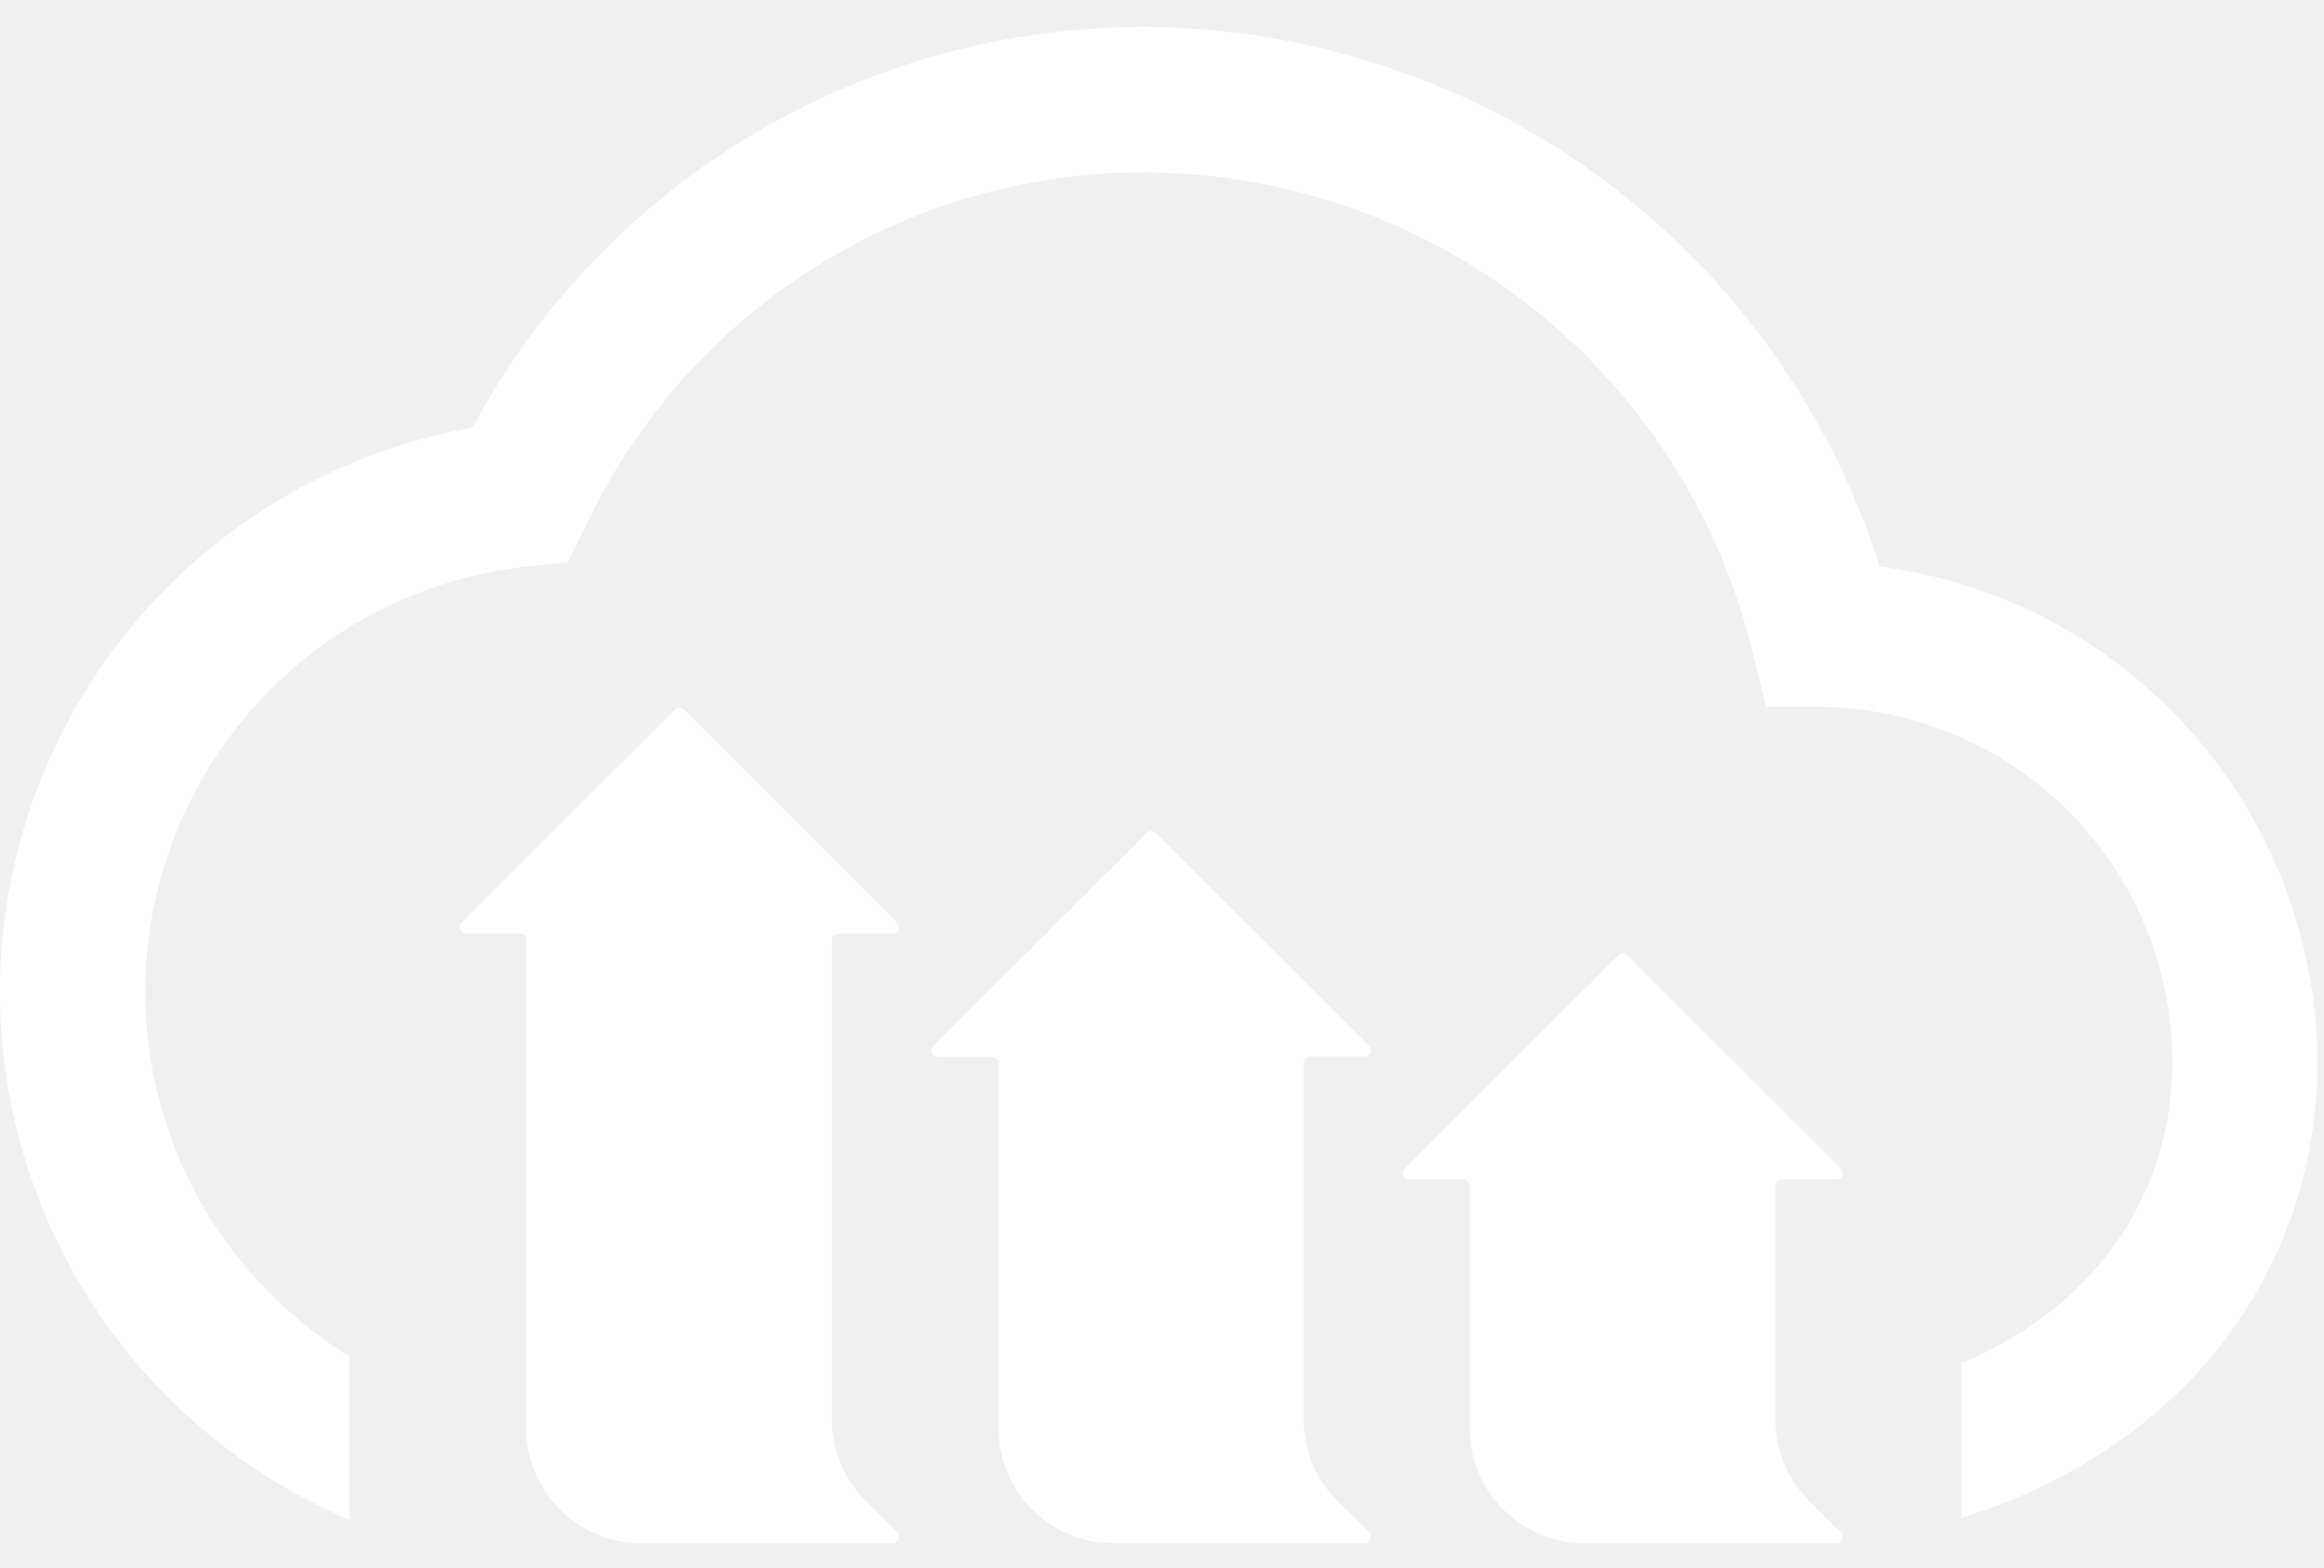
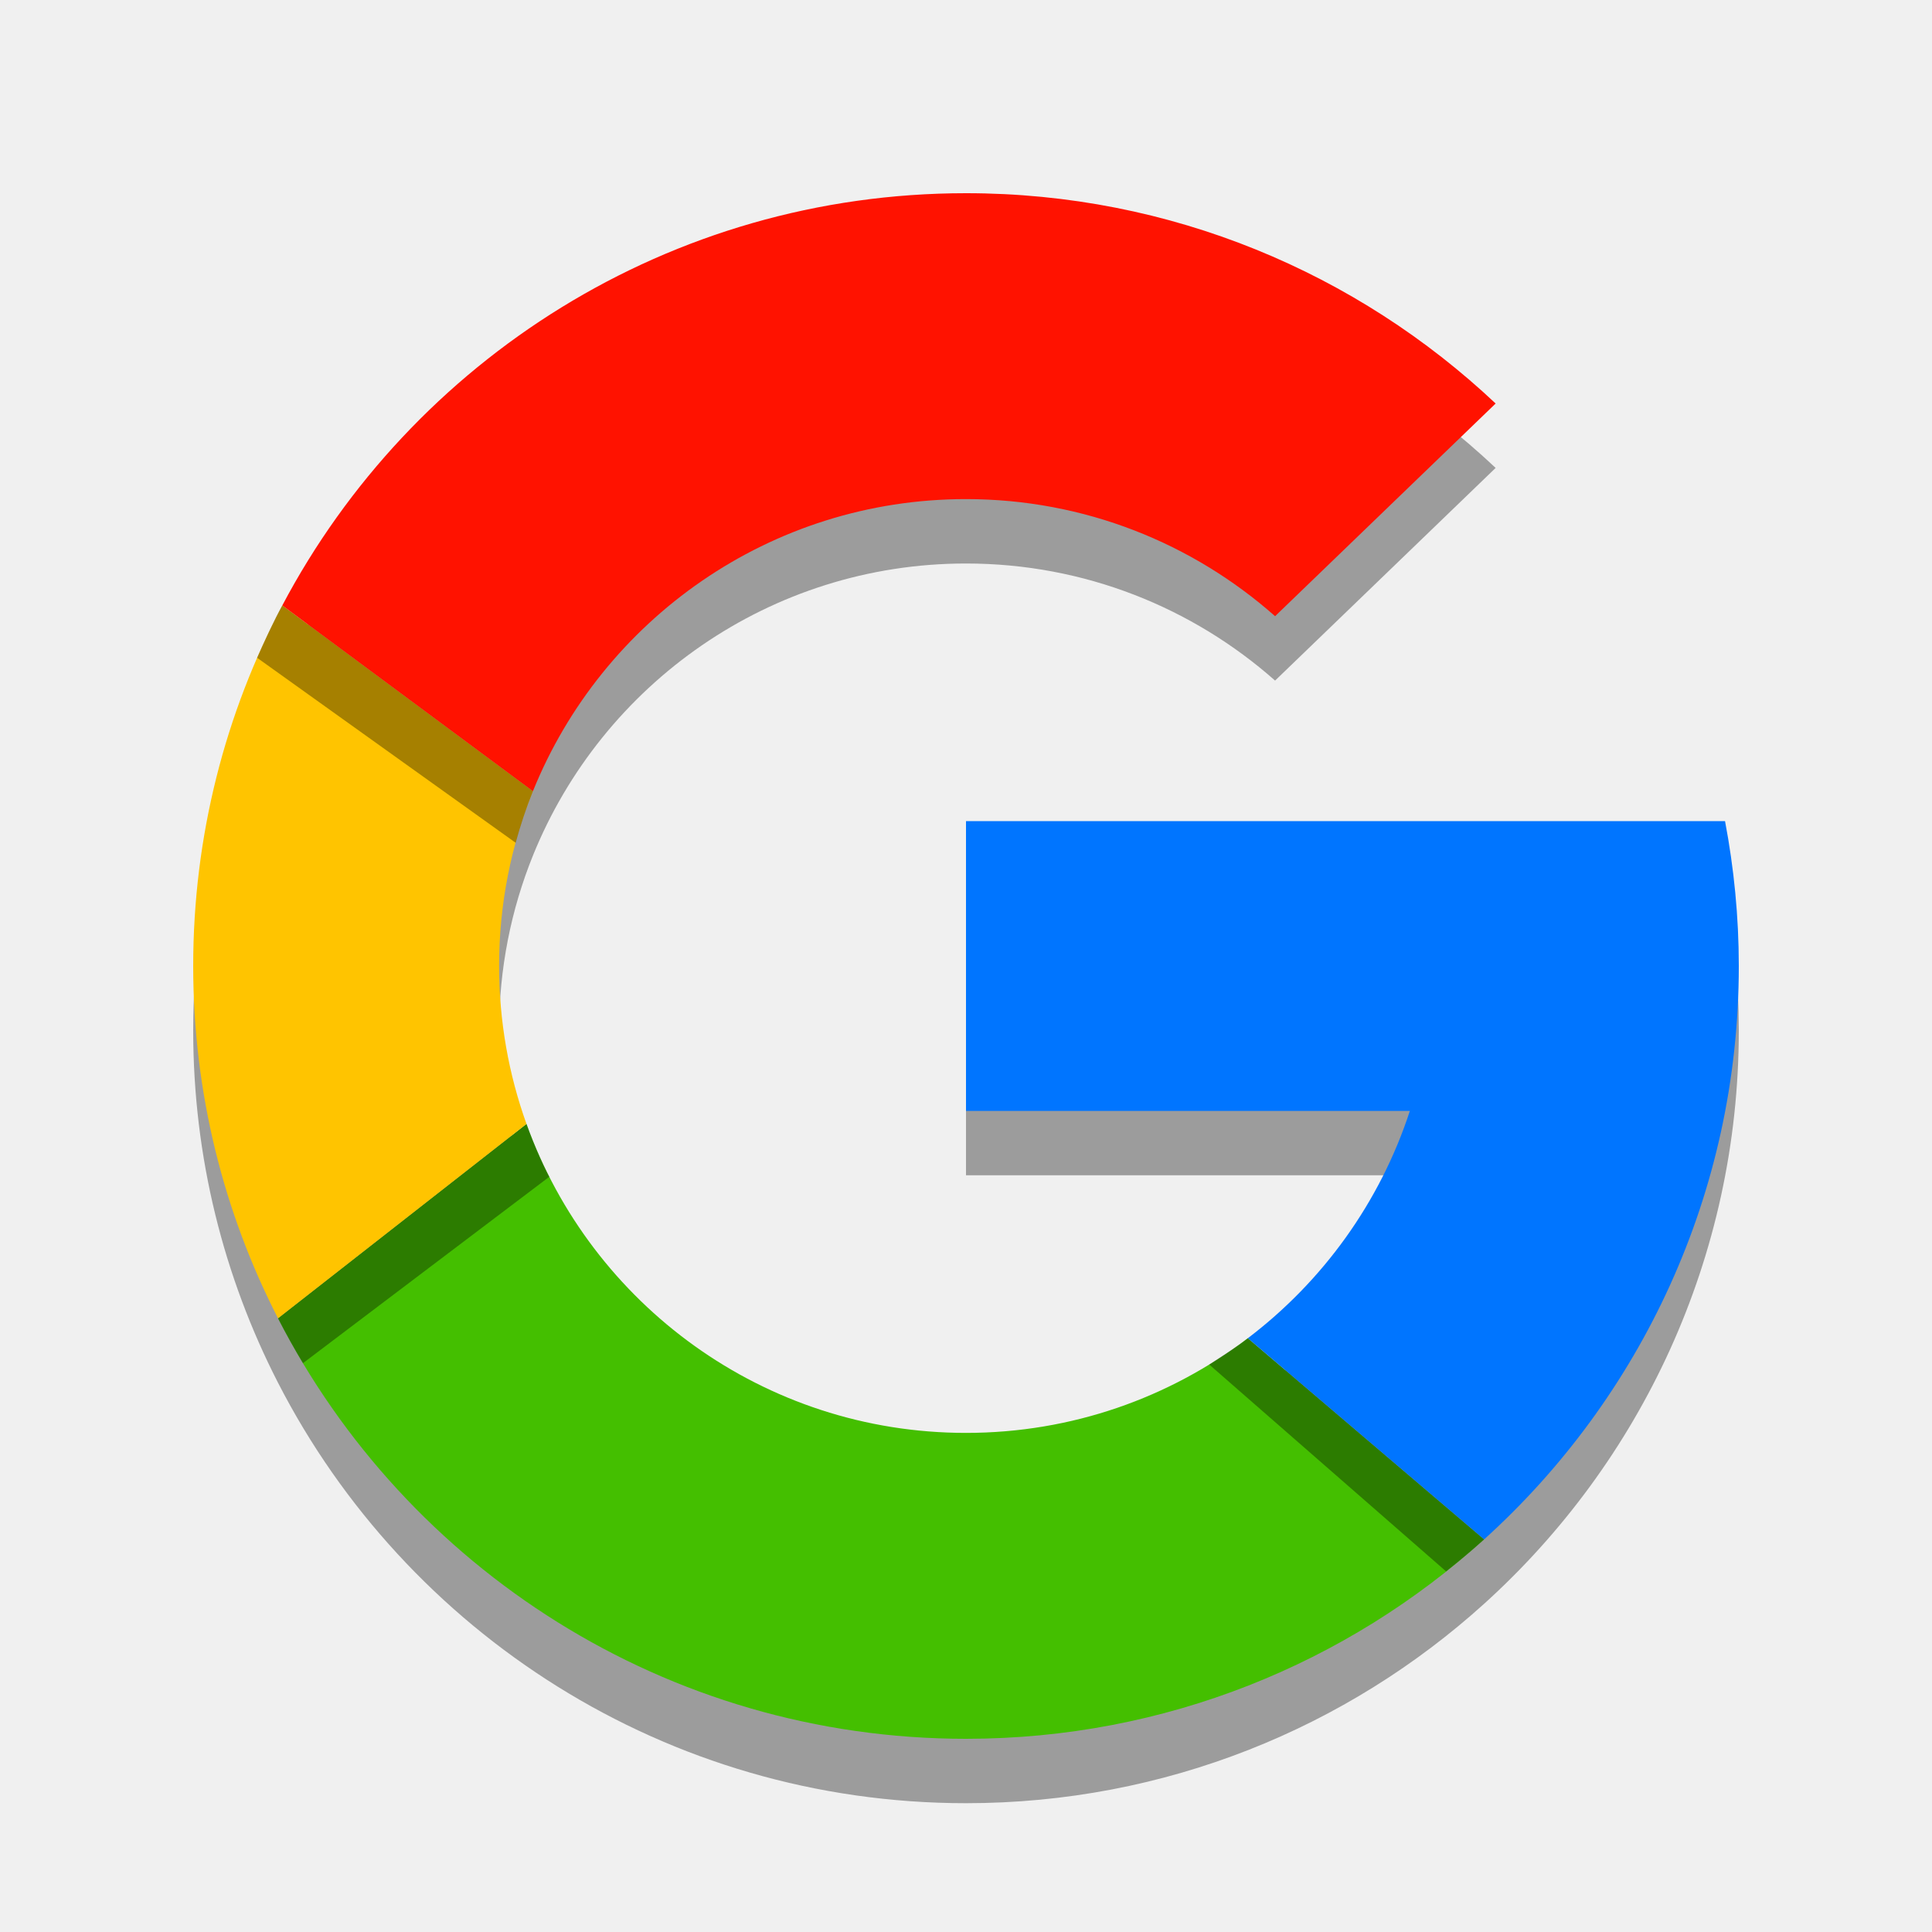
- <svg xmlns="http://www.w3.org/2000/svg" width="43" height="29" viewBox="0 0 43 29" fill="none">
-   <path d="M34.782 10.483C33.862 7.602 32.056 5.085 29.62 3.292C27.185 1.499 24.244 0.522 21.22 0.5C18.663 0.486 16.15 1.168 13.951 2.474C11.753 3.779 9.951 5.659 8.741 7.912C6.517 8.31 4.478 9.408 2.921 11.045C1.365 12.682 0.371 14.774 0.085 17.015C-0.201 19.255 0.237 21.529 1.333 23.504C2.429 25.48 4.127 27.054 6.18 27.997L6.447 28.118H6.464V25.099C5.056 24.235 3.954 22.952 3.311 21.43C2.669 19.907 2.519 18.222 2.883 16.611C3.247 14.999 4.106 13.542 5.34 12.443C6.574 11.344 8.121 10.658 9.764 10.483L10.51 10.405L10.837 9.733C11.765 7.767 13.235 6.107 15.074 4.948C16.913 3.788 19.045 3.178 21.22 3.188C23.811 3.207 26.321 4.091 28.351 5.699C30.382 7.308 31.816 9.549 32.426 12.066L32.682 13.082H33.748C35.466 13.117 37.102 13.823 38.306 15.048C39.511 16.273 40.189 17.92 40.195 19.638C40.195 22.141 38.749 24.19 36.288 25.227V28.09L36.465 28.033C40.422 26.737 42.88 23.519 42.88 19.638C42.864 17.391 42.035 15.226 40.546 13.544C39.057 11.861 37.01 10.773 34.782 10.483Z" fill="white" />
-   <path d="M16.012 27.77L16.602 28.36C16.618 28.376 16.629 28.397 16.633 28.419C16.637 28.442 16.635 28.465 16.626 28.486C16.618 28.507 16.603 28.525 16.584 28.538C16.565 28.551 16.543 28.558 16.52 28.559H11.867C11.302 28.559 10.76 28.334 10.36 27.935C9.96 27.535 9.736 26.993 9.736 26.428V17.394C9.736 17.363 9.723 17.333 9.701 17.311C9.68 17.289 9.65 17.276 9.619 17.276H8.624C8.601 17.277 8.578 17.27 8.559 17.258C8.539 17.245 8.524 17.227 8.515 17.206C8.506 17.184 8.503 17.161 8.508 17.138C8.512 17.115 8.523 17.094 8.539 17.078L12.489 13.129C12.5 13.118 12.513 13.109 12.527 13.103C12.541 13.097 12.557 13.094 12.572 13.094C12.588 13.094 12.603 13.097 12.617 13.103C12.632 13.109 12.645 13.118 12.656 13.129L16.602 17.078C16.618 17.094 16.629 17.115 16.633 17.137C16.637 17.16 16.635 17.183 16.626 17.204C16.618 17.225 16.603 17.243 16.584 17.256C16.565 17.269 16.543 17.276 16.52 17.276H15.511C15.48 17.276 15.45 17.289 15.427 17.311C15.405 17.332 15.392 17.362 15.391 17.394V26.272C15.392 26.834 15.616 27.372 16.012 27.77Z" fill="white" />
-   <path d="M24.739 27.77L25.333 28.36C25.349 28.376 25.36 28.397 25.364 28.42C25.368 28.443 25.366 28.466 25.356 28.487C25.347 28.509 25.332 28.527 25.313 28.539C25.293 28.552 25.271 28.559 25.247 28.558H20.605C20.04 28.558 19.498 28.334 19.098 27.934C18.698 27.535 18.474 26.993 18.474 26.428V19.677C18.474 19.645 18.461 19.615 18.44 19.593C18.418 19.57 18.388 19.557 18.356 19.556H17.351C17.328 19.555 17.306 19.548 17.287 19.535C17.268 19.523 17.254 19.505 17.245 19.483C17.236 19.462 17.234 19.439 17.238 19.417C17.243 19.394 17.254 19.373 17.27 19.357L21.216 15.415C21.227 15.404 21.24 15.395 21.254 15.389C21.268 15.383 21.284 15.38 21.299 15.38C21.315 15.38 21.33 15.383 21.345 15.389C21.359 15.395 21.372 15.404 21.383 15.415L25.333 19.35C25.349 19.367 25.36 19.388 25.364 19.41C25.368 19.433 25.366 19.457 25.356 19.478C25.347 19.499 25.332 19.517 25.313 19.53C25.293 19.543 25.271 19.549 25.247 19.549H24.239C24.207 19.55 24.177 19.563 24.155 19.585C24.134 19.608 24.121 19.638 24.121 19.67V26.271C24.122 26.833 24.344 27.371 24.739 27.77Z" fill="white" />
-   <path d="M33.471 27.77L34.06 28.36C34.076 28.376 34.087 28.397 34.091 28.419C34.096 28.442 34.093 28.465 34.085 28.486C34.076 28.507 34.061 28.525 34.043 28.538C34.024 28.551 34.002 28.558 33.979 28.559H29.322C28.757 28.559 28.215 28.334 27.815 27.934C27.415 27.535 27.191 26.993 27.191 26.428V21.943C27.191 21.912 27.178 21.882 27.156 21.86C27.134 21.838 27.105 21.826 27.073 21.826H26.079C26.055 21.826 26.032 21.819 26.013 21.806C25.993 21.793 25.978 21.774 25.969 21.752C25.96 21.73 25.958 21.706 25.963 21.683C25.968 21.66 25.98 21.639 25.997 21.623L29.947 17.678C29.958 17.667 29.97 17.658 29.984 17.652C29.998 17.646 30.014 17.643 30.029 17.643C30.044 17.643 30.059 17.646 30.073 17.652C30.087 17.658 30.1 17.667 30.11 17.678L34.06 21.623C34.078 21.639 34.089 21.66 34.094 21.683C34.099 21.706 34.097 21.73 34.089 21.752C34.08 21.774 34.065 21.793 34.045 21.806C34.025 21.819 34.002 21.826 33.979 21.826H32.966C32.935 21.826 32.906 21.838 32.883 21.86C32.861 21.882 32.849 21.912 32.849 21.943V26.272C32.851 26.834 33.074 27.372 33.471 27.77Z" fill="white" />
+ <svg xmlns="http://www.w3.org/2000/svg" x="0px" y="0px" width="100" height="100" viewBox="0 0 120 120">
+   <path d="M107.145,55H100H87.569H60v18h27.569c-1.852,5.677-5.408,10.585-10.063,14.118 C72.642,90.809,66.578,93,60,93c-12.574,0-23.278-8.002-27.299-19.191C31.6,70.745,31,67.443,31,64 c0-3.839,0.746-7.505,2.101-10.858C37.399,42.505,47.823,35,60,35c7.365,0,14.083,2.75,19.198,7.273l13.699-13.21 C84.305,20.969,72.736,16,60,16c-18.422,0-34.419,10.377-42.466,25.605C14,48.291,12,55.912,12,64c0,7.882,1.9,15.32,5.267,21.882 C25.223,101.389,41.372,112,60,112c12.382,0,23.668-4.688,32.182-12.386C101.896,90.831,108,78.128,108,64 C108,60.922,107.699,57.917,107.145,55z" opacity=".35" />
+   <path fill="#44bf00" d="M17.267,81.882C25.223,97.389,41.372,108,60,108c12.382,0,23.668-4.688,32.182-12.386L77.506,83.118 C72.642,86.809,66.577,89,60,89c-12.574,0-23.278-8.002-27.299-19.191L17.267,81.882z" />
+   <path d="M77.506,83.118c-0.684,0.553-1.685,1.158-2.398,1.638l14.711,12.846 c0.807-0.641,1.6-1.298,2.363-1.988L77.506,83.118z" opacity=".35" />
+   <path fill="#0075ff" d="M92.182,95.614C101.896,86.83,108,74.128,108,60c0-3.078-0.301-6.083-0.855-9H100H87.569H60v18 h27.569c-1.852,5.677-5.408,10.585-10.063,14.118L92.182,95.614z" />
+   <path d="M32.701,69.809L17.267,81.882c0.486,0.948,1.004,1.877,1.551,2.787l15.3-11.576 C33.63,72.181,33.05,70.804,32.701,69.809z" opacity=".35" />
+   <path fill="#ffc400" d="M17.267,81.882C13.9,75.32,12,67.882,12,60c0-8.088,2-15.709,5.534-22.395l15.568,11.537 C31.746,52.496,31,56.161,31,60c0,3.443,0.6,6.745,1.701,9.809L17.267,81.882z" />
+   <path d="M17.534,37.605c-0.482,0.844-1.169,2.36-1.564,3.251l16.059,11.491 c0.299-1.095,0.653-2.167,1.072-3.205L17.534,37.605z" opacity=".35" />
+   <path fill="#ff1200" d="M33.101,49.142C37.399,38.505,47.823,31,60,31c7.365,0,14.083,2.75,19.198,7.273l13.699-13.21 C84.305,16.969,72.736,12,60,12c-18.422,0-34.419,10.377-42.466,25.605L33.101,49.142z" />
</svg>
